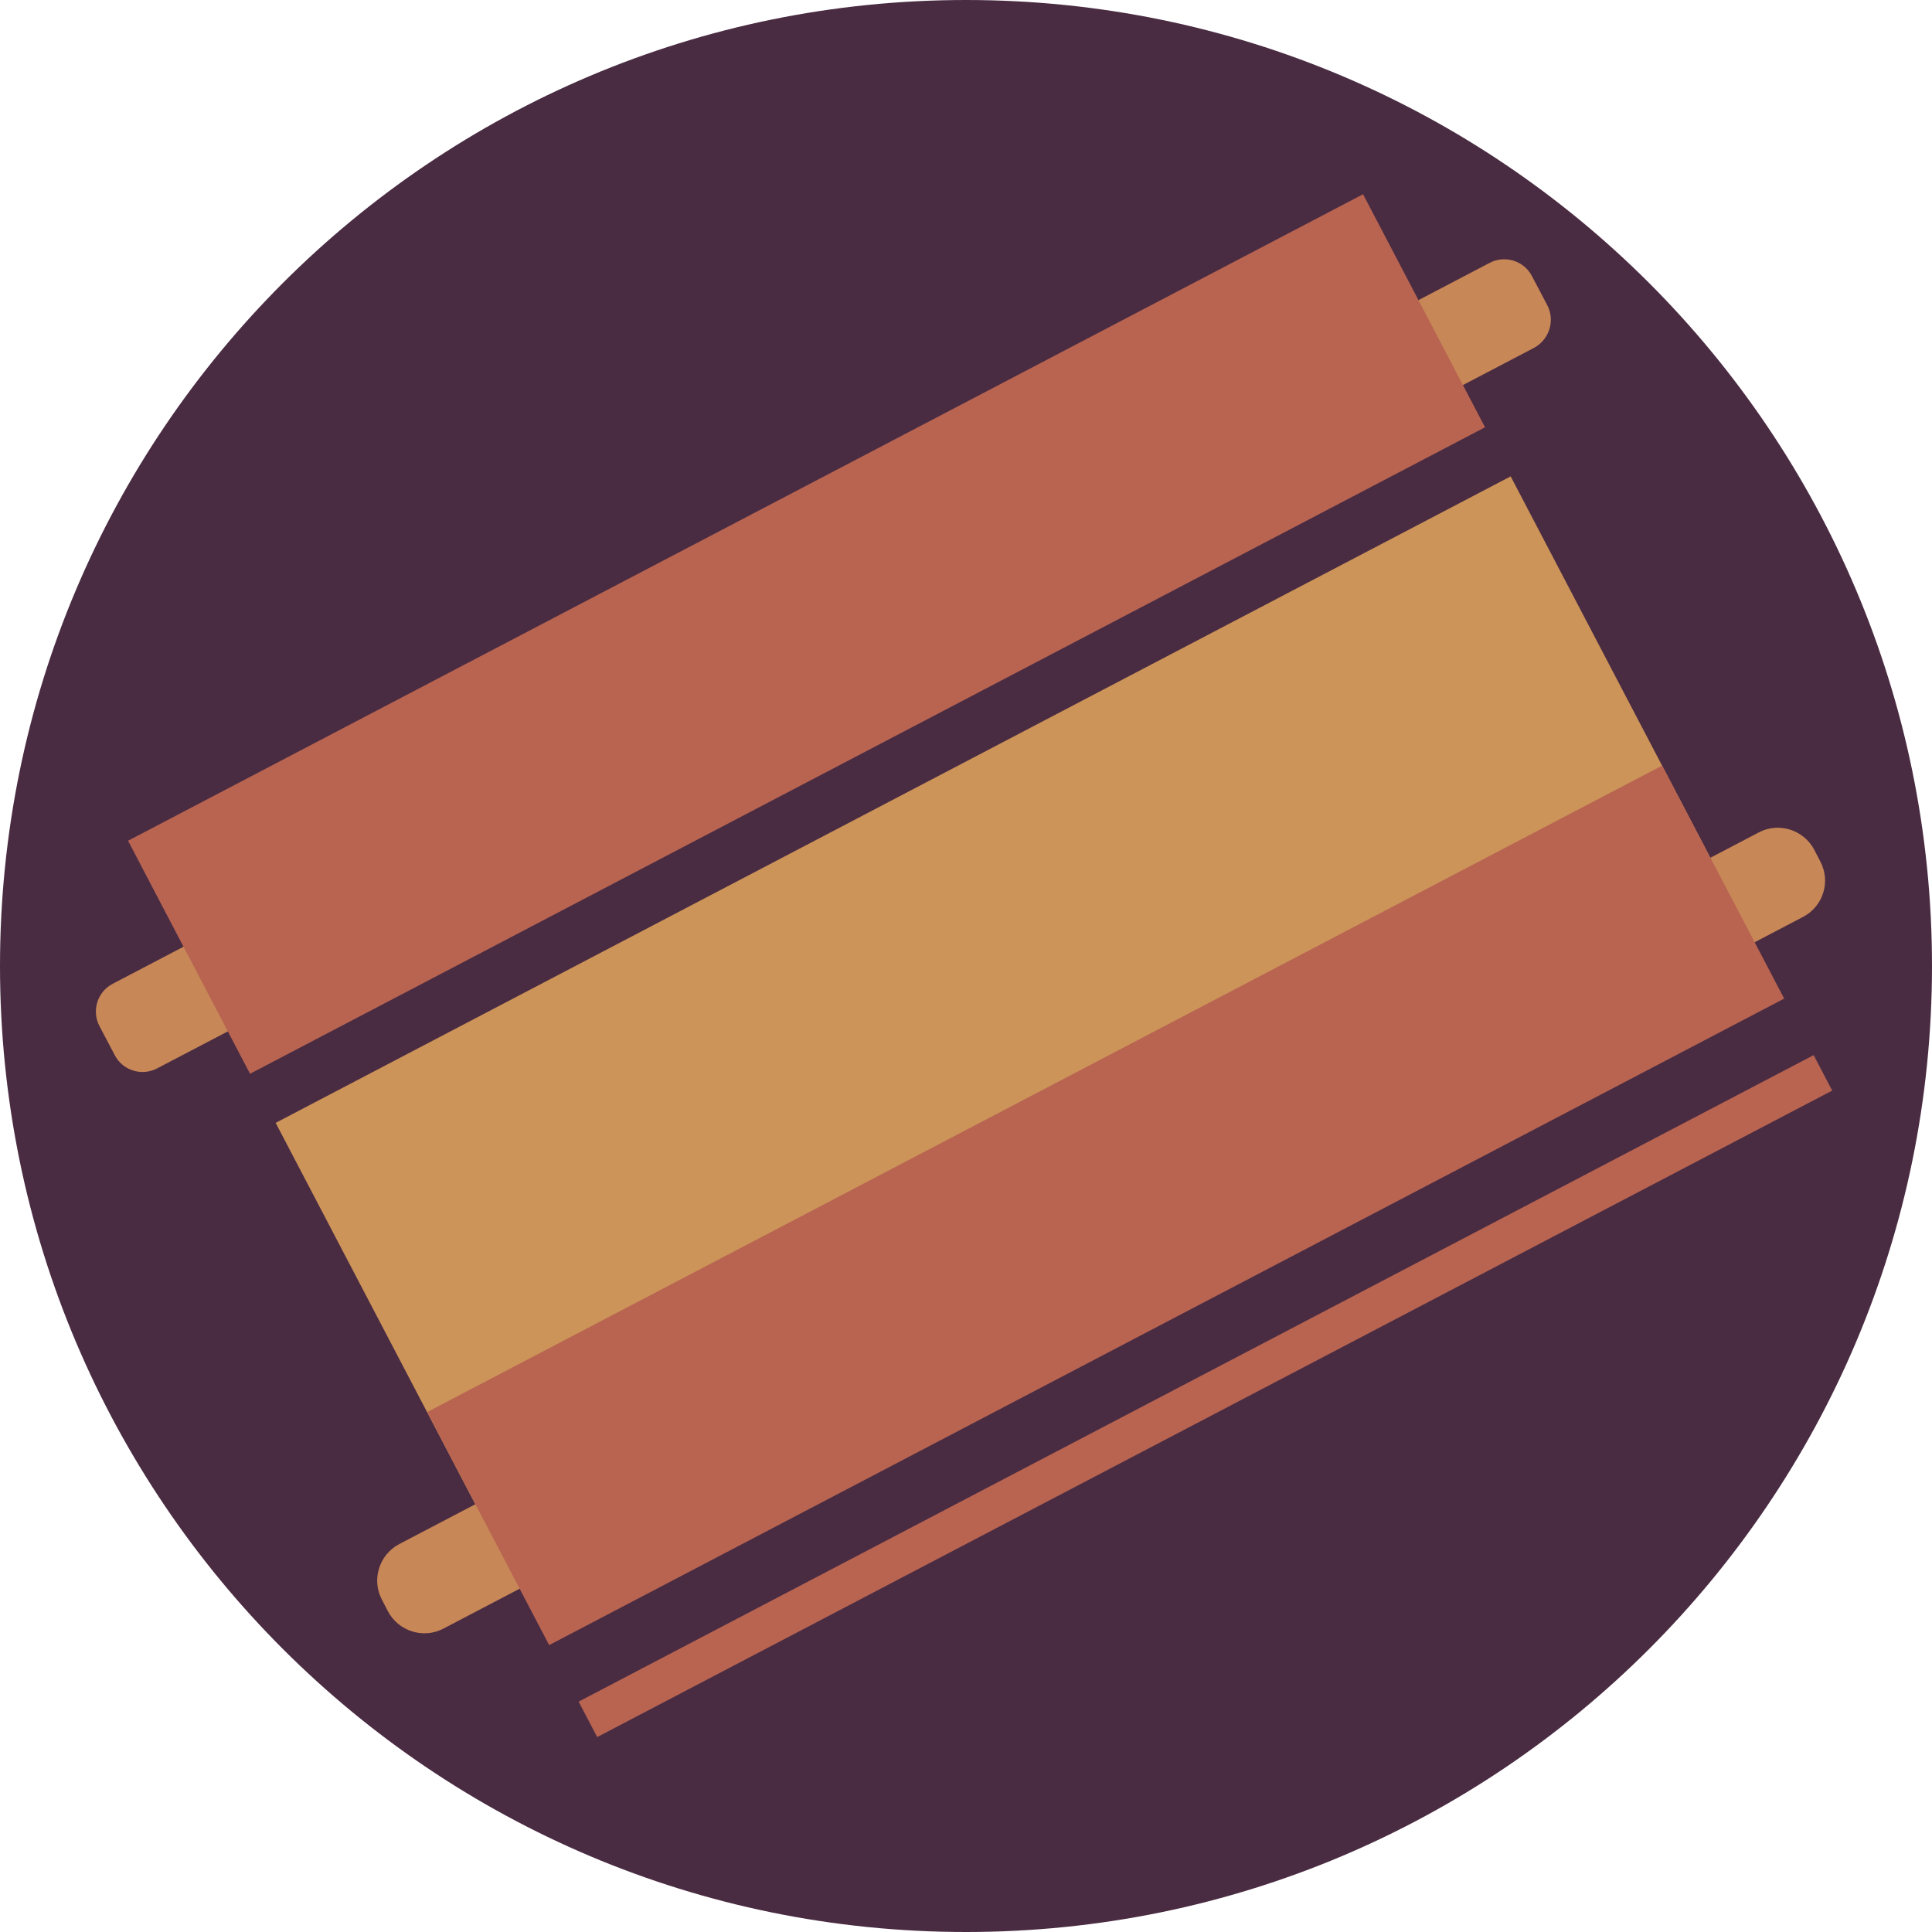
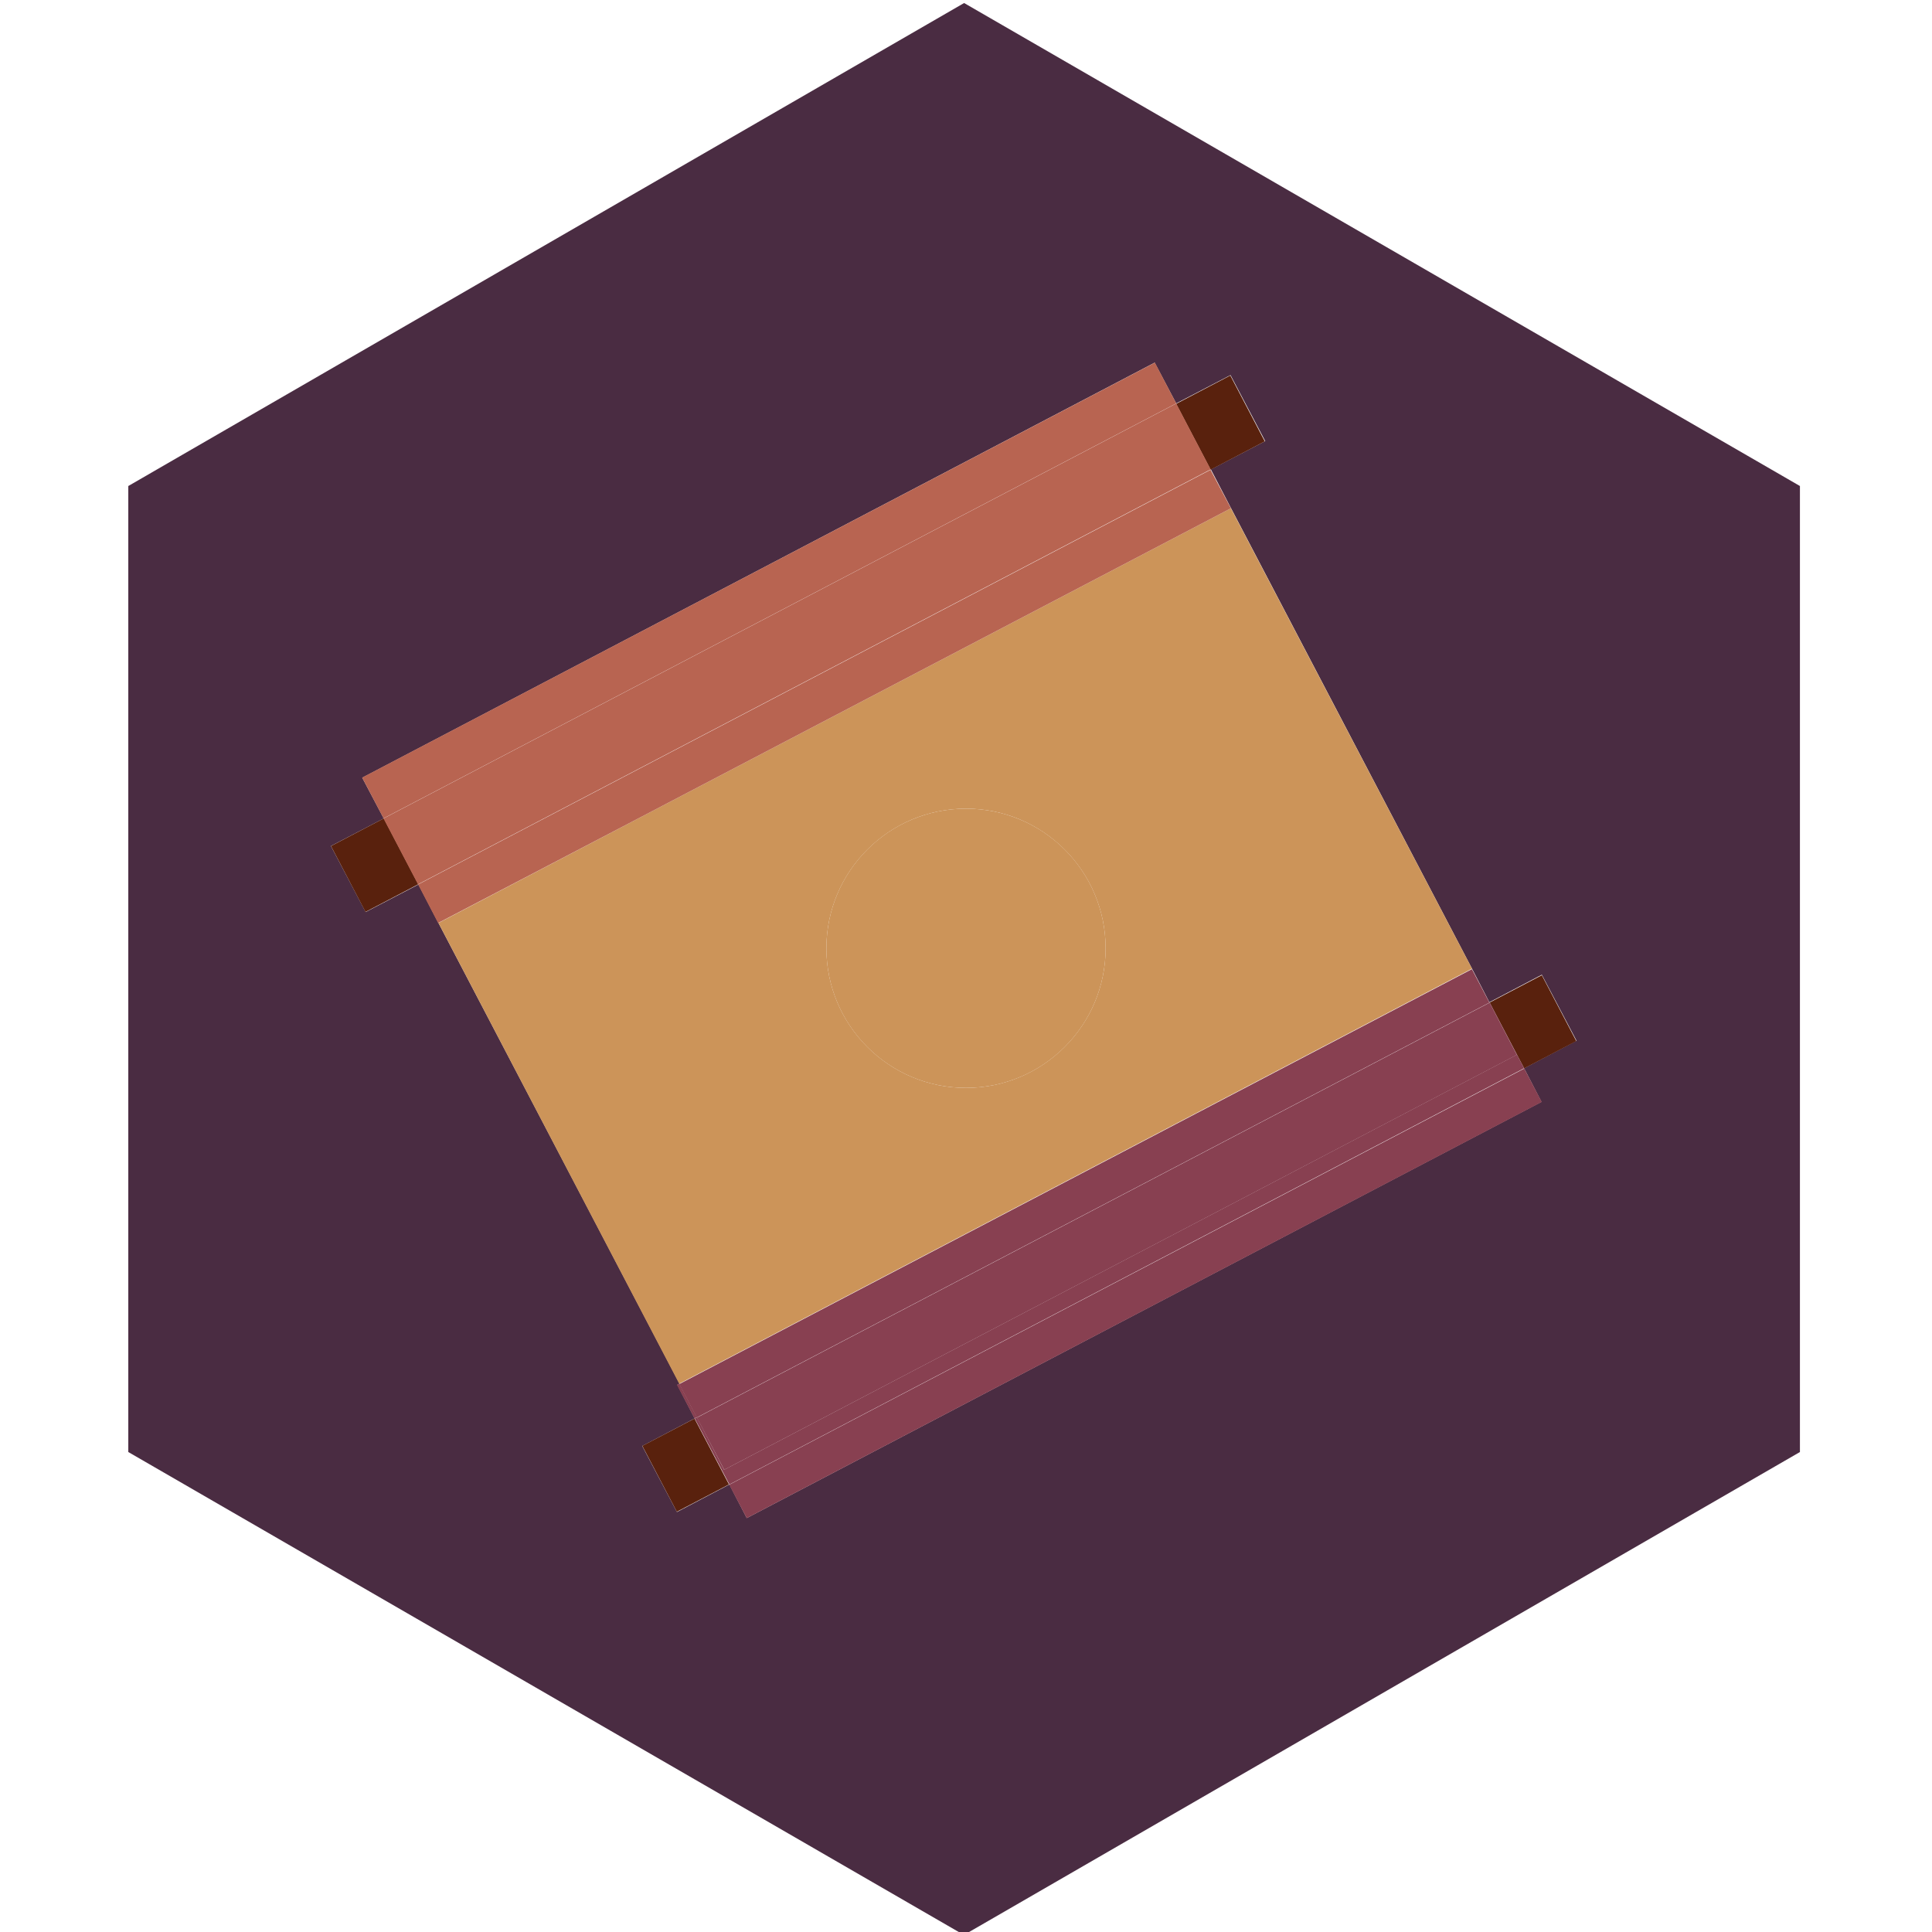
- <svg xmlns="http://www.w3.org/2000/svg" version="1.1" x="0px" y="0px" viewBox="0 0 512 512" enable-background="new 0 0 512 512" xml:space="preserve">
-   <g id="Color">
+ <svg xmlns="http://www.w3.org/2000/svg" version="1.0" x="0px" y="0px" viewBox="0 0 512 512" enable-background="new 0 0 512 512" xml:space="preserve">
+   <g id="Piece_x5F_1">
+ </g>
+   <g id="Layer_4">
    <g>
-       <circle fill="#4A2C42" cx="256" cy="256" r="256" />
-       <g>
-         <path fill="#C88757" d="M406.5,92.2L41.7,283.1c-4.1,2.2-9.2,0.6-11.3-3.5l-4-7.6c-2.2-4.1-0.6-9.2,3.5-11.3L394.7,69.7     c4.1-2.2,9.2-0.6,11.3,3.5l4,7.6C412.2,84.9,410.6,90,406.5,92.2z" />
-         <rect x="83.8" y="204.1" transform="matrix(0.886 -0.4638 0.4638 0.886 -95.8544 155.6046)" fill="#CC9459" width="369.4" height="137.2" />
-         <path fill="#C88757" d="M477.8,243L117.5,431.6c-5.3,2.8-11.9,0.7-14.7-4.6l-1.6-3.1c-2.8-5.3-0.7-11.9,4.6-14.7l360.3-188.6     c5.3-2.8,11.9-0.7,14.7,4.6l1.6,3.1C485.2,233.6,483.2,240.2,477.8,243z" />
-         <rect x="108.3" y="284.6" transform="matrix(0.886 -0.4638 0.4638 0.886 -114.7453 172.2851)" fill="#B86451" width="369.4" height="69.7" />
-         <rect x="134.7" y="364.7" transform="matrix(0.886 -0.4638 0.4638 0.886 -135.1475 190.3)" fill="#B86451" width="369.4" height="10.6" />
-         <rect x="29" y="133.2" transform="matrix(0.886 -0.4638 0.4638 0.886 -53.5387 118.2404)" fill="#B86451" width="369.4" height="69.7" />
-       </g>
+       <path fill="#4A2C42" d="M477,384.8v-256L255.5,0.8L34,128.8v256l220.6,127.5h1.7L477,384.8z M170.2,383.2l13.9-7.3l-4.6-8.9    l0.6-0.3l-63.9-122.1h0l-5.3-10.2l-14,7.3l-9.2-17.5l14-7.3L96,206.1L306,96.1l5.7,10.8l14.4-7.5l9.2,17.5l-14.4,7.5l5.3,10.2    l-156.3,81.8l156.3-81.8l63.9,122.1l0,0l4.6,8.9l13.9-7.3l9.2,17.5l-13.9,7.3l4.6,8.9L197.9,402.3l-4.6-8.9l-13.9,7.3L170.2,383.2    z" />
+       <path fill="#CC9459" d="M326.2,134.7l-156.3,81.8l-53.7,28.1l0,0h0L180,366.7l210.1-110L326.2,134.7z M256,288.3    c-20.4,0-37-16.6-37-37s16.6-37,37-37s37,16.6,37,37S276.4,288.3,256,288.3z" />
+       <rect x="89.4" y="221.5" transform="matrix(-0.4638 -0.886 0.886 -0.4638 -57.9316 423.6048)" fill="#59210D" width="19.7" height="15.8" />
+       <rect x="313.6" y="103.9" transform="matrix(0.4638 0.886 -0.886 0.4638 272.6512 -226.5252)" fill="#59210D" width="19.7" height="16.2" />
+       <rect x="396.4" y="263" transform="matrix(0.4638 0.886 -0.886 0.4638 457.7637 -214.7467)" fill="#59210D" width="19.7" height="15.6" />
+       <rect x="173.9" y="378.4" transform="matrix(0.886 -0.4638 0.4638 0.886 -159.3509 128.5654)" fill="#59210D" width="15.6" height="19.7" />
+       <rect x="181.7" y="366.3" transform="matrix(0.8859 -0.4638 0.4638 0.8859 -151.4556 126.7954)" fill="#884051" width="0.7" height="10" />
+       <rect x="387.4" y="261.2" transform="matrix(0.4638 0.886 -0.886 0.4638 441.8733 -207.6086)" fill="#884051" width="10" height="0" />
+       <rect x="182" y="337.7" transform="matrix(-0.886 0.4638 -0.4638 -0.886 726.4603 506.8239)" fill="#884051" width="237.8" height="10" />
+       <rect x="282.4" y="197.7" transform="matrix(0.4638 0.886 -0.886 0.4638 434.2581 -85.0617)" fill="#884051" width="10" height="237.1" />
+       <polygon fill="#884051" points="403.9,283.1 394.8,265.7 394.7,265.7 402,279.5 191.9,389.5 184.7,375.6 184.1,375.9 193.3,393.4       " />
+       <rect x="174.8" y="319.7" transform="matrix(-0.886 0.4638 -0.4638 -0.886 705.1386 481.7258)" fill="#884051" width="237.1" height="15.6" />
+       <rect x="85.3" y="150.4" transform="matrix(0.886 -0.4638 0.4638 0.886 -49.3505 112.3728)" fill="#B86451" width="237.1" height="12.2" />
+       <polygon fill="#B86451" points="326.2,134.7 320.8,124.5 110.8,234.4 116.1,244.6 169.9,216.5   " />
+       <polygon fill="#B86451" points="169.9,216.5 116.1,244.6 116.1,244.6   " />
+       <rect x="92.7" y="160.8" transform="matrix(0.886 -0.4638 0.4638 0.886 -55.0763 117.4288)" fill="#B86451" width="237.1" height="19.7" />
+       <circle fill="#CC9459" cx="256" cy="251.3" r="37" />
    </g>
  </g>
-   <g id="BW" display="none">
-     <g display="inline">
-       <rect x="213.2" y="40.8" transform="matrix(0.4638 0.886 -0.886 0.4638 351.6474 -95.7002)" width="83.4" height="403.7" />
-       <path d="M498.1,272.5l-8.6-16.3l14-7.3c5.8-3.1,8.1-10.3,5-16.1l-1.8-3.4c-3.1-5.8-10.3-8.1-16.1-5l-14,7.3L462.8,205L105.1,392.2    l13.9,26.6l-22.1,11.6c-5.8,3.1-8.1,10.3-5,16.1l1.8,3.4c3.1,5.8,10.3,8.1,16.1,5l22.1-11.6l8.6,16.3L498.1,272.5z" />
-       <rect x="128.7" y="381.8" transform="matrix(0.886 -0.4638 0.4638 0.886 -142.0231 197.4607)" width="403.7" height="11.5" />
-       <path d="M402.3,93.2l-6.4-12.3l20.5-10.7c4.5-2.4,6.2-7.9,3.9-12.4l-4.3-8.3c-2.4-4.5-7.9-6.2-12.4-3.9l-20.5,10.7l-16-30.7    L9.4,213l16,30.7L4.9,254.4c-4.5,2.4-6.2,7.9-3.9,12.4l4.3,8.3c2.4,4.5,7.9,6.2,12.4,3.9l20.5-10.7l6.4,12.3L402.3,93.2z" />
-     </g>
+   <g id="Layer_5" display="none">
+ </g>
+   <g id="Layer_7">
+ </g>
+   <g id="Grid" display="none">
+ </g>
+   <g id="Lines" display="none">
+     <line display="inline" fill="none" stroke="#91A29E" stroke-miterlimit="10" x1="-253" y1="-460.1" x2="259" y2="51.9" />
+     <line display="inline" fill="none" stroke="#91A29E" stroke-miterlimit="10" x1="325" y1="-462.1" x2="-187" y2="49.9" />
  </g>
+   <g id="Layer_6">
+ </g>
</svg>
